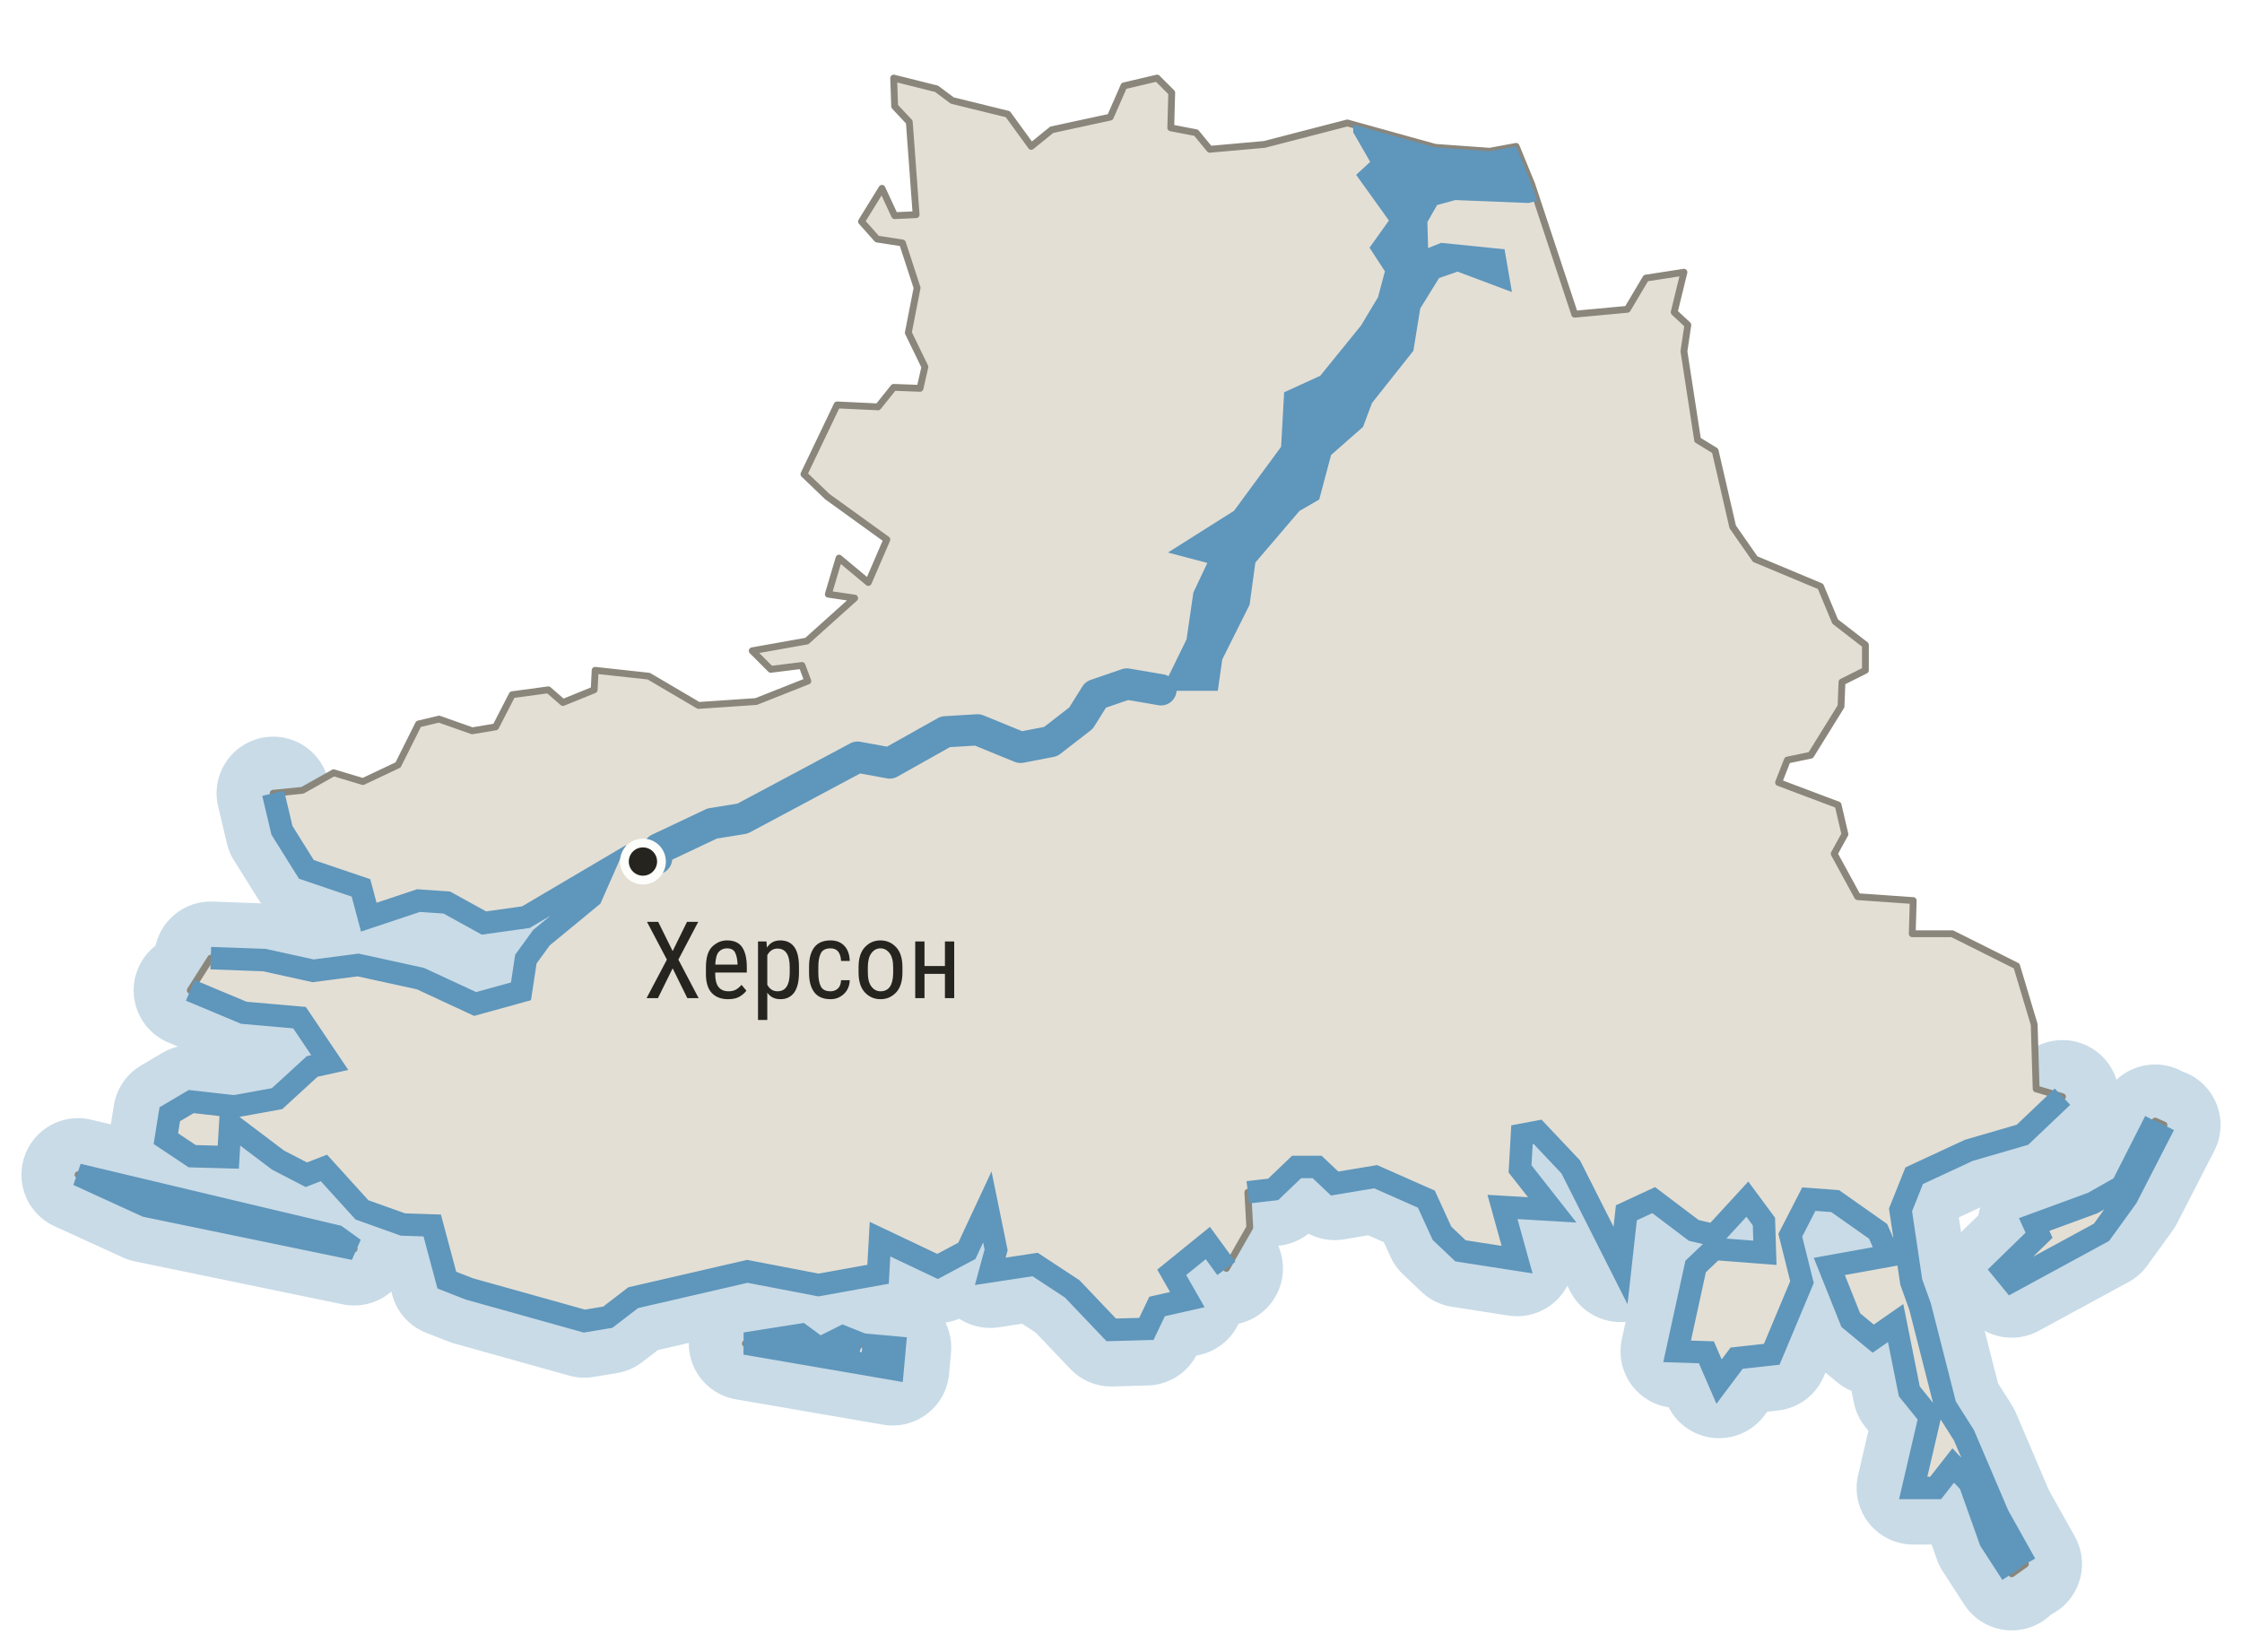
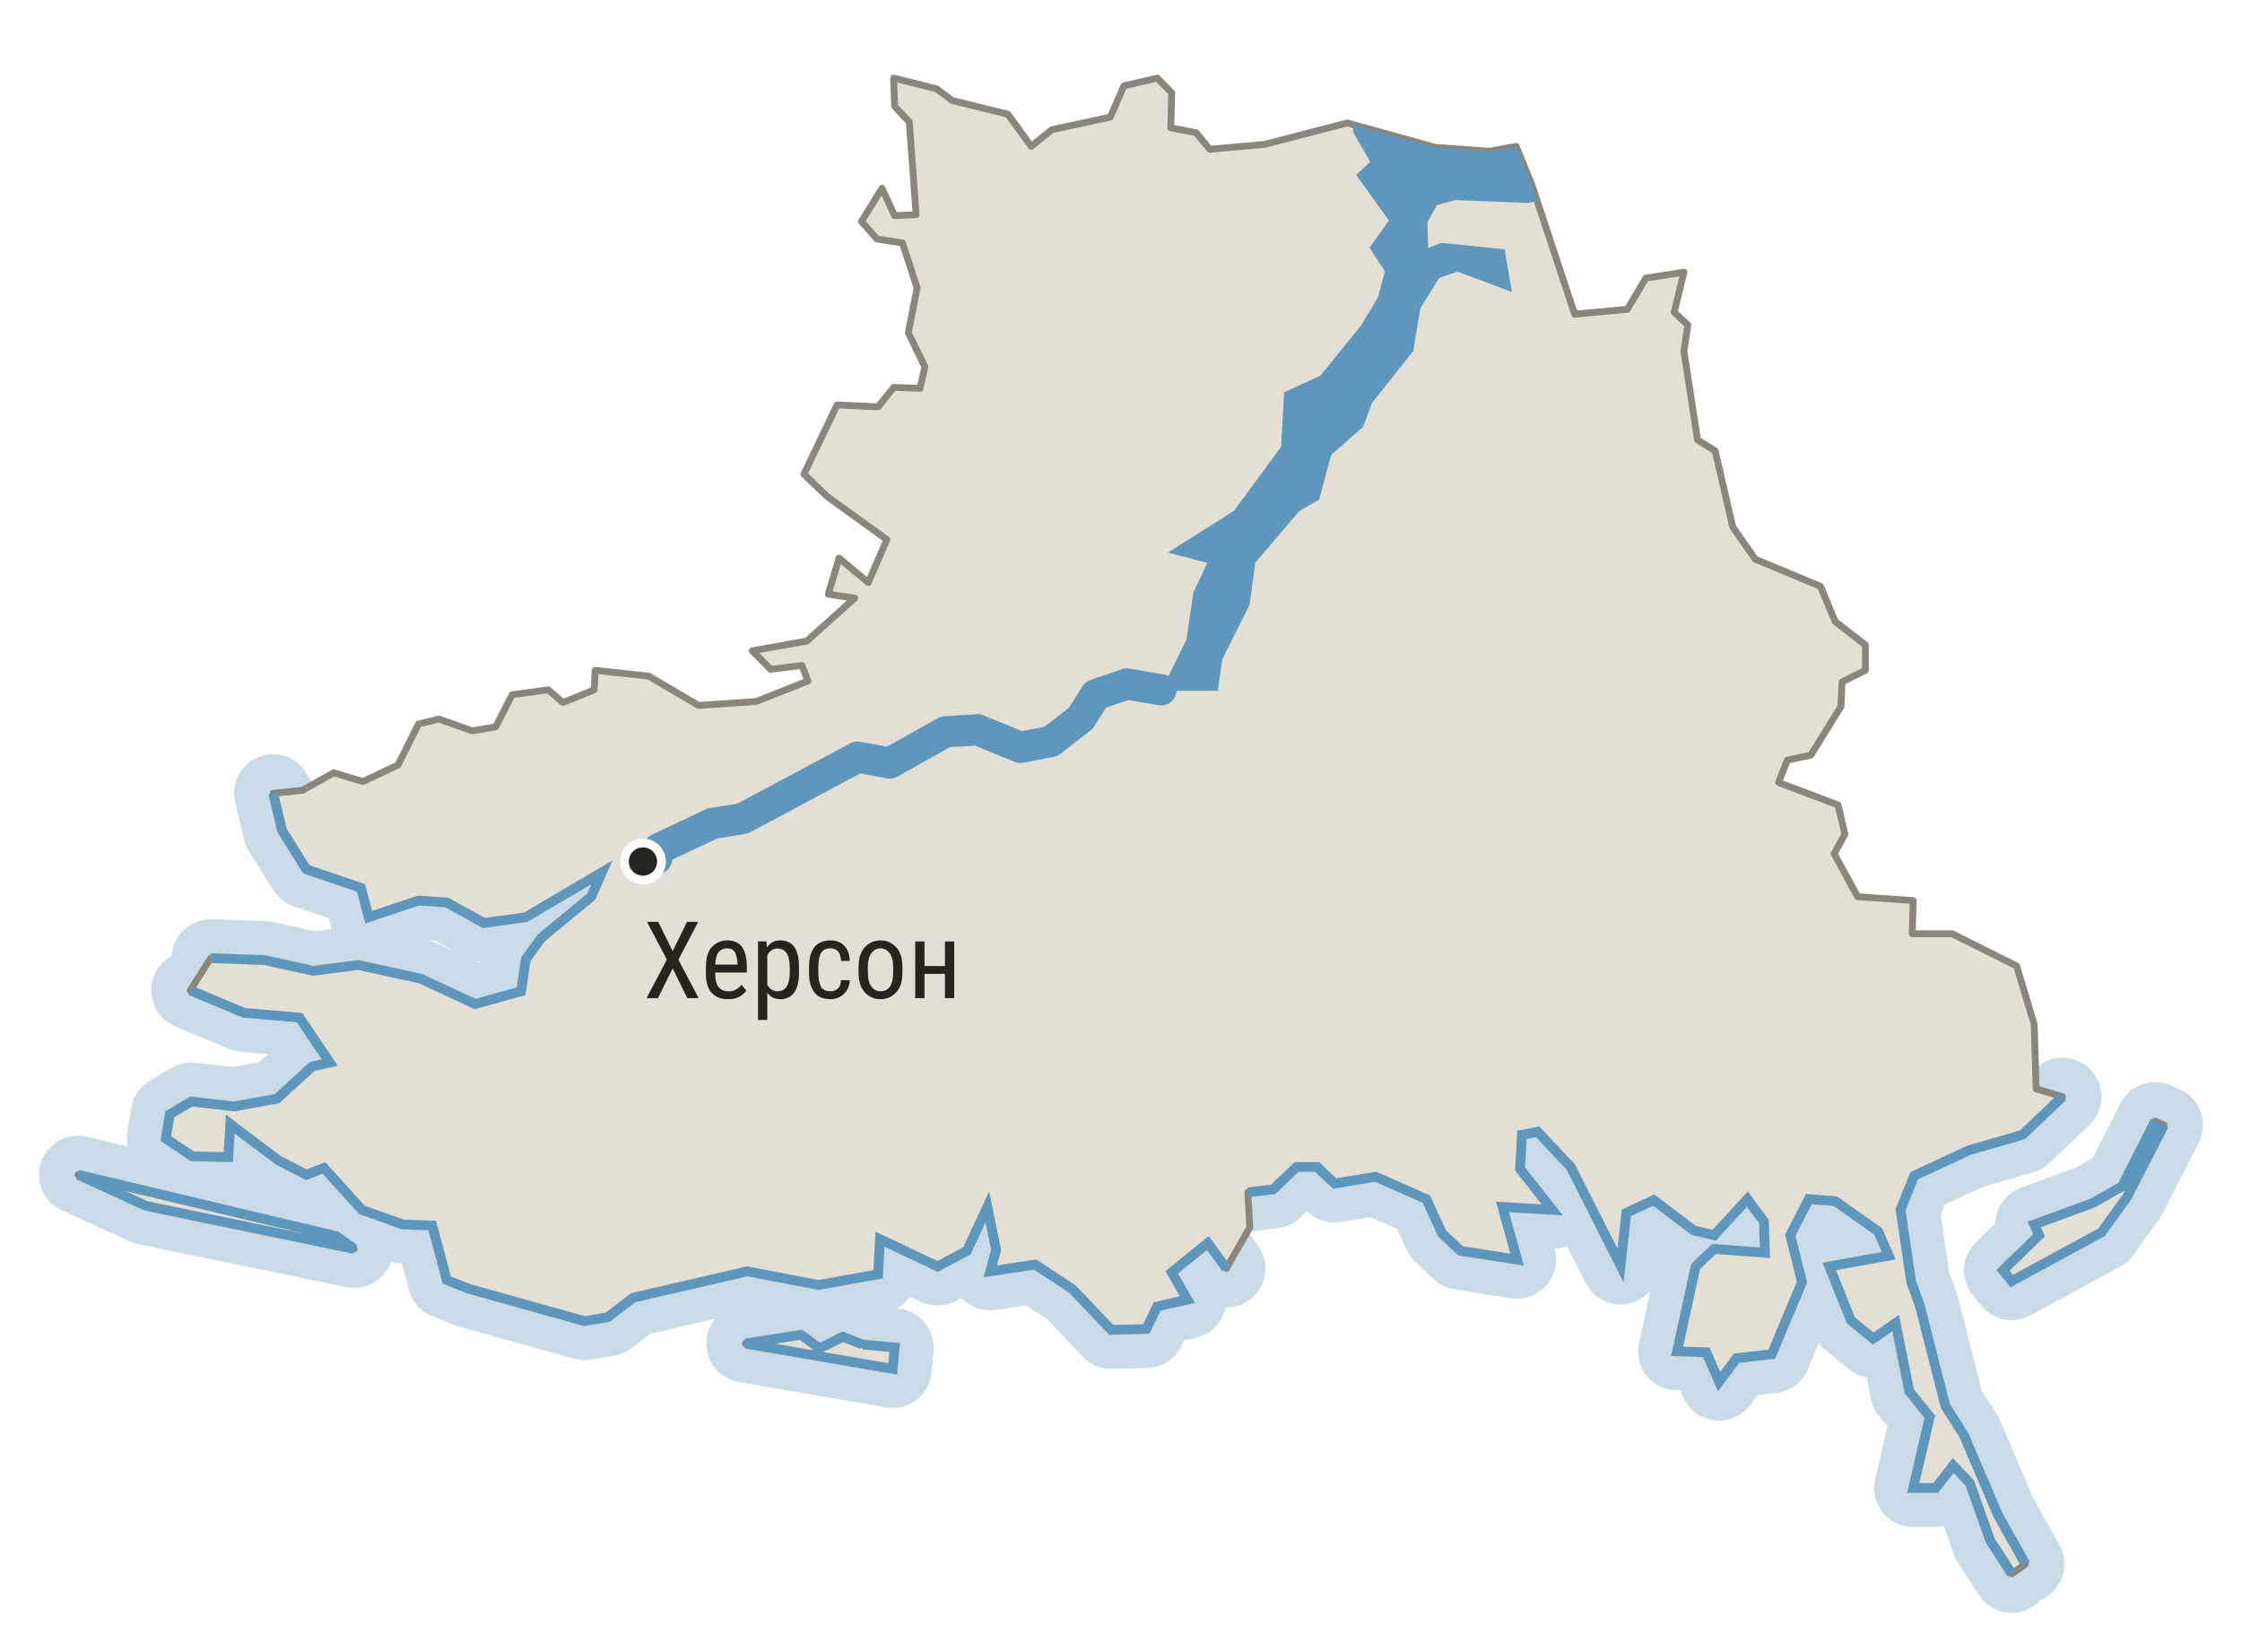
<svg xmlns="http://www.w3.org/2000/svg" class="ukr-map ukr-one w-on" data-key="UA-65" viewBox="5226 3953 2298 1693" width="367.7" height="270.9" role="img" aria-label="Херсонська область">
-   <path class="ukr-coastglow" d="M6483 5253l-19-26-37 30 16 28-31 7-11 23-36 1-40-42-38-25-46 7 6-22-9-44-21 45-30 16-59-28-2 36-61 11-73-14-117 27-26 20-24 4-118-33-23-9-15-56-30-1-42-15-39-43-18 7-29-15-49-37-2 34-37-1-27-18 4-25 22-13 44 5 44-8 36-33 18-4-31-46-57-5-55-23M5442 4935l55 2 50 11 46-6 64 14 56 26 47-13 5-33 16-22 51-42 11-25-78 46-43 6-38-21-29-2-51 17-8-30-56-19-25-40-9-38M7340 5077l-41 39-55 16-56 26-14 35 11 74 9 25 26 102 19 30 35 82 28 50M7288 5566l-22-34-21-59-17-18-18 23-23 0 17-73-21-26-14-70-23 16-23-19-22-55 61-11-11-25-44-31-27-2-19 37 12 48-31 74-36 4-18 24-13-30-30-1 19-87 19-18 52 4-1-32-17-23-34 37-21-5-41-31-28 13-6 54-51-101-34-36-16 3-2 35 33 42-51-3 15 54-58-9-19-18-16-35-52-23-42 7-18-17-21 0-24 23-26 3M7444 5106l-38 74-26 36-92 50-9-11 37-36-5-11 60-22 30-17 34-67M6110 5331l33 3-2 22-151-26 57-9 19 14 24-12 20 8M5495 5202l76 18 18 13-213-44-70-32 189 45" fill="none" stroke="#5f96bb" stroke-opacity=".34" stroke-width="116" stroke-linejoin="round" stroke-linecap="round" />
+   <path class="ukr-coastglow" d="M6483 5253l-19-26-37 30 16 28-31 7-11 23-36 1-40-42-38-25-46 7 6-22-9-44-21 45-30 16-59-28-2 36-61 11-73-14-117 27-26 20-24 4-118-33-23-9-15-56-30-1-42-15-39-43-18 7-29-15-49-37-2 34-37-1-27-18 4-25 22-13 44 5 44-8 36-33 18-4-31-46-57-5-55-23M5442 4935l55 2 50 11 46-6 64 14 56 26 47-13 5-33 16-22 51-42 11-25-78 46-43 6-38-21-29-2-51 17-8-30-56-19-25-40-9-38M7340 5077l-41 39-55 16-56 26-14 35 11 74 9 25 26 102 19 30 35 82 28 50M7288 5566l-22-34-21-59-17-18-18 23-23 0 17-73-21-26-14-70-23 16-23-19-22-55 61-11-11-25-44-31-27-2-19 37 12 48-31 74-36 4-18 24-13-30-30-1 19-87 19-18 52 4-1-32-17-23-34 37-21-5-41-31-28 13-6 54-51-101-34-36-16 3-2 35 33 42-51-3 15 54-58-9-19-18-16-35-52-23-42 7-18-17-21 0-24 23-26 3M7444 5106l-38 74-26 36-92 50-9-11 37-36-5-11 60-22 30-17 34-67M6110 5331l33 3-2 22-151-26 57-9 19 14 24-12 20 8M5495 5202l76 18 18 13-213-44-70-32 189 45" fill="none" stroke="#5f96bb" stroke-opacity=".34" stroke-width="80" stroke-linejoin="round" stroke-linecap="round" />
  <path class="ukr-region" id="ukr-UA-65" data-key="UA-65" pointer-events="fill" fill="#e3dfd5" stroke="#8a867b" stroke-width="7" stroke-linejoin="round" d="M6505 5175l2 36-24 42-19-26-37 30 16 28-31 7-11 23-36 1-40-42-38-25-46 7 6-22-9-44-21 45-30 16-59-28-2 36-61 11-73-14-117 27-26 20-24 4-118-33-23-9-15-56-30-1-42-15-39-43-18 7-29-15-49-37-2 34-37-1-27-18 4-25 22-13 44 5 44-8 36-33 18-4-31-46-57-5-55-23 21-33 55 2 50 11 46-6 64 14 56 26 47-13 5-33 16-22 51-42 11-25-78 46-43 6-38-21-29-2-51 17-8-30-56-19-25-40-9-38 30-3 32-18 30 9 36-17 21-42 21-5 34 12 24-4 17-33 37-5 15 13 32-13 1-20 55 6 51 30 59-4 53-21-6-16-32 4-19-19 56-10 49-44-27-4 11-37 30 25 19-44-61-44-24-23 34-71 42 2 16-20 27 1 5-22-17-35 9-46-15-46-26-4-16-18 21-34 13 28 22-1-7-95-15-16-1-29 44 11 16 12 57 14 24 33 21-17 60-13 14-32 34-8 15 15-1 36 26 5 14 17 56-5 85-22 90 25 56 4 27-5 16 39 44 133 54-5 19-32 39-6-10 41 14 13-4 27 14 91 18 11 18 78 23 33 67 28 15 36 31 24 0 26-24 12-1 25-31 50-24 5-9 23 61 23 7 30-11 20 24 44 57 4-1 34 41 0 66 33 18 60 2 66 27 8-41 39-55 16-56 26-14 35 11 74 9 25 26 102 19 30 35 82 28 50-14 10-22-34-21-59-17-18-18 23-23 0 17-73-21-26-14-70-23 16-23-19-22-55 61-11-11-25-44-31-27-2-19 37 12 48-31 74-36 4-18 24-13-30-30-1 19-87 19-18 52 4-1-32-17-23-34 37-21-5-41-31-28 13-6 54-51-101-34-36-16 3-2 35 33 42-51-3 15 54-58-9-19-18-16-35-52-23-42 7-18-17-21 0-24 23-26 3ZM7444 5106l-38 74-26 36-92 50-9-11 37-36-5-11 60-22 30-17 34-67 9 4ZM6110 5331l33 3-2 22-151-26 57-9 19 14 24-12 20 8ZM5495 5202l76 18 18 13-213-44-70-32 189 45Z" />
  <clipPath id="ukr-clip-UA-65">
    <use href="#ukr-UA-65" />
  </clipPath>
  <g class="ukr-water" clip-path="url(#ukr-clip-UA-65)">
    <g class="ukr-waterink">
      <path class="ukr-lakes" d="M7414 4015L7392 3991L7374 3940L7351 3915L7314 3819L7286 3780L7269 3792L7295 3840L7293 3904L7272 3956L7241 4002L7198 4029L7172 4030L7042 4008L7009 3985L6916 4000L6922 4021L6888 4046L6833 4016L6808 4033L6787 4062L6756 4063L6705 4019L6642 4056L6618 4045L6619 4087L6638 4120L6624 4133L6657 4179L6637 4207L6652 4230L6644 4260L6626 4290L6583 4343L6548 4359L6545 4413L6495 4481L6438 4517L6472 4526L6455 4562L6448 4610L6426 4655L6469 4655L6473 4627L6501 4571L6507 4527L6554 4472L6573 4461L6585 4416L6618 4387L6627 4363L6669 4310L6676 4267L6697 4233L6720 4225L6768 4243L6763 4214L6704 4208L6684 4216L6683 4179L6695 4158L6717 4152L6792 4155L6844 4142L6864 4100L6882 4089L6930 4083L6990 4048L7013 4041L7096 4071L7109 4093L7139 4112L7175 4146L7219 4155L7269 4131L7292 4105L7337 4108L7369 4097L7417 4053L7414 4015Z" fill="#5f96bb" stroke="#5f96bb" stroke-width="12" />
      <g class="ukr-rivers">
        <path d="M4709 1501L4701 1542L4719 1611L4742 1652L4743 1704L4775 1745L4790 1791L4830 1856L4920 1915L4948 1962L4987 1999L5037 2011L5063 2031L5093 2031L5141 2003L5164 1997L5204 2007M5450 2382L5415 2375L5367 2318L5319 2304L5270 2268L5247 2235L5217 2212M6174 2760L6188 2767L6269 2775L6365 2833M6952 3184L7035 3213L7081 3243L7124 3236L7209 3244L7237 3259L7261 3314L7280 3330L7284 3382L7311 3429L7316 3462L7300 3497L7311 3536L7254 3539L7243 3564L7256 3590L7286 3619L7292 3645L7277 3682L7284 3714L7279 3778M6416 4660L6381 4654L6349 4665L6334 4689L6303 4713L6272 4719L6228 4701L6195 4703L6138 4735L6105 4729L5987 4792L5956 4797L5901 4823L5899 4833" fill="none" stroke="#5f96bb" stroke-width="32" stroke-linecap="round" stroke-linejoin="round" />
      </g>
    </g>
  </g>
-   <path class="ukr-coast" d="M6483 5253l-19-26-37 30 16 28-31 7-11 23-36 1-40-42-38-25-46 7 6-22-9-44-21 45-30 16-59-28-2 36-61 11-73-14-117 27-26 20-24 4-118-33-23-9-15-56-30-1-42-15-39-43-18 7-29-15-49-37-2 34-37-1-27-18 4-25 22-13 44 5 44-8 36-33 18-4-31-46-57-5-55-23M5442 4935l55 2 50 11 46-6 64 14 56 26 47-13 5-33 16-22 51-42 11-25-78 46-43 6-38-21-29-2-51 17-8-30-56-19-25-40-9-38M7340 5077l-41 39-55 16-56 26-14 35 11 74 9 25 26 102 19 30 35 82 28 50M7288 5566l-22-34-21-59-17-18-18 23-23 0 17-73-21-26-14-70-23 16-23-19-22-55 61-11-11-25-44-31-27-2-19 37 12 48-31 74-36 4-18 24-13-30-30-1 19-87 19-18 52 4-1-32-17-23-34 37-21-5-41-31-28 13-6 54-51-101-34-36-16 3-2 35 33 42-51-3 15 54-58-9-19-18-16-35-52-23-42 7-18-17-21 0-24 23-26 3M7444 5106l-38 74-26 36-92 50-9-11 37-36-5-11 60-22 30-17 34-67M6110 5331l33 3-2 22-151-26 57-9 19 14 24-12 20 8M5495 5202l76 18 18 13-213-44-70-32 189 45" fill="none" stroke="#5f96bb" stroke-width="23" />
+   <path class="ukr-coast" d="M6483 5253l-19-26-37 30 16 28-31 7-11 23-36 1-40-42-38-25-46 7 6-22-9-44-21 45-30 16-59-28-2 36-61 11-73-14-117 27-26 20-24 4-118-33-23-9-15-56-30-1-42-15-39-43-18 7-29-15-49-37-2 34-37-1-27-18 4-25 22-13 44 5 44-8 36-33 18-4-31-46-57-5-55-23M5442 4935l55 2 50 11 46-6 64 14 56 26 47-13 5-33 16-22 51-42 11-25-78 46-43 6-38-21-29-2-51 17-8-30-56-19-25-40-9-38M7340 5077l-41 39-55 16-56 26-14 35 11 74 9 25 26 102 19 30 35 82 28 50M7288 5566l-22-34-21-59-17-18-18 23-23 0 17-73-21-26-14-70-23 16-23-19-22-55 61-11-11-25-44-31-27-2-19 37 12 48-31 74-36 4-18 24-13-30-30-1 19-87 19-18 52 4-1-32-17-23-34 37-21-5-41-31-28 13-6 54-51-101-34-36-16 3-2 35 33 42-51-3 15 54-58-9-19-18-16-35-52-23-42 7-18-17-21 0-24 23-26 3M7444 5106l-38 74-26 36-92 50-9-11 37-36-5-11 60-22 30-17 34-67M6110 5331l33 3-2 22-151-26 57-9 19 14 24-12 20 8M5495 5202l76 18 18 13-213-44-70-32 189 45" fill="none" stroke="#5f96bb" stroke-width="10" />
  <g class="ukr-label">
    <circle class="ukr-dot" cx="5885" cy="4836" r="19" fill="#26241f" stroke="#fdfdfb" stroke-width="9" />
    <text class="ukr-city" x="5885" y="4976" text-anchor="start" font-family="&quot;Ubuntu Condensed&quot;,&quot;Roboto Condensed&quot;,&quot;Arial Narrow&quot;,&quot;Liberation Sans Narrow&quot;,system-ui,sans-serif" font-size="110" fill="#26241f">Херсон</text>
  </g>
</svg>
